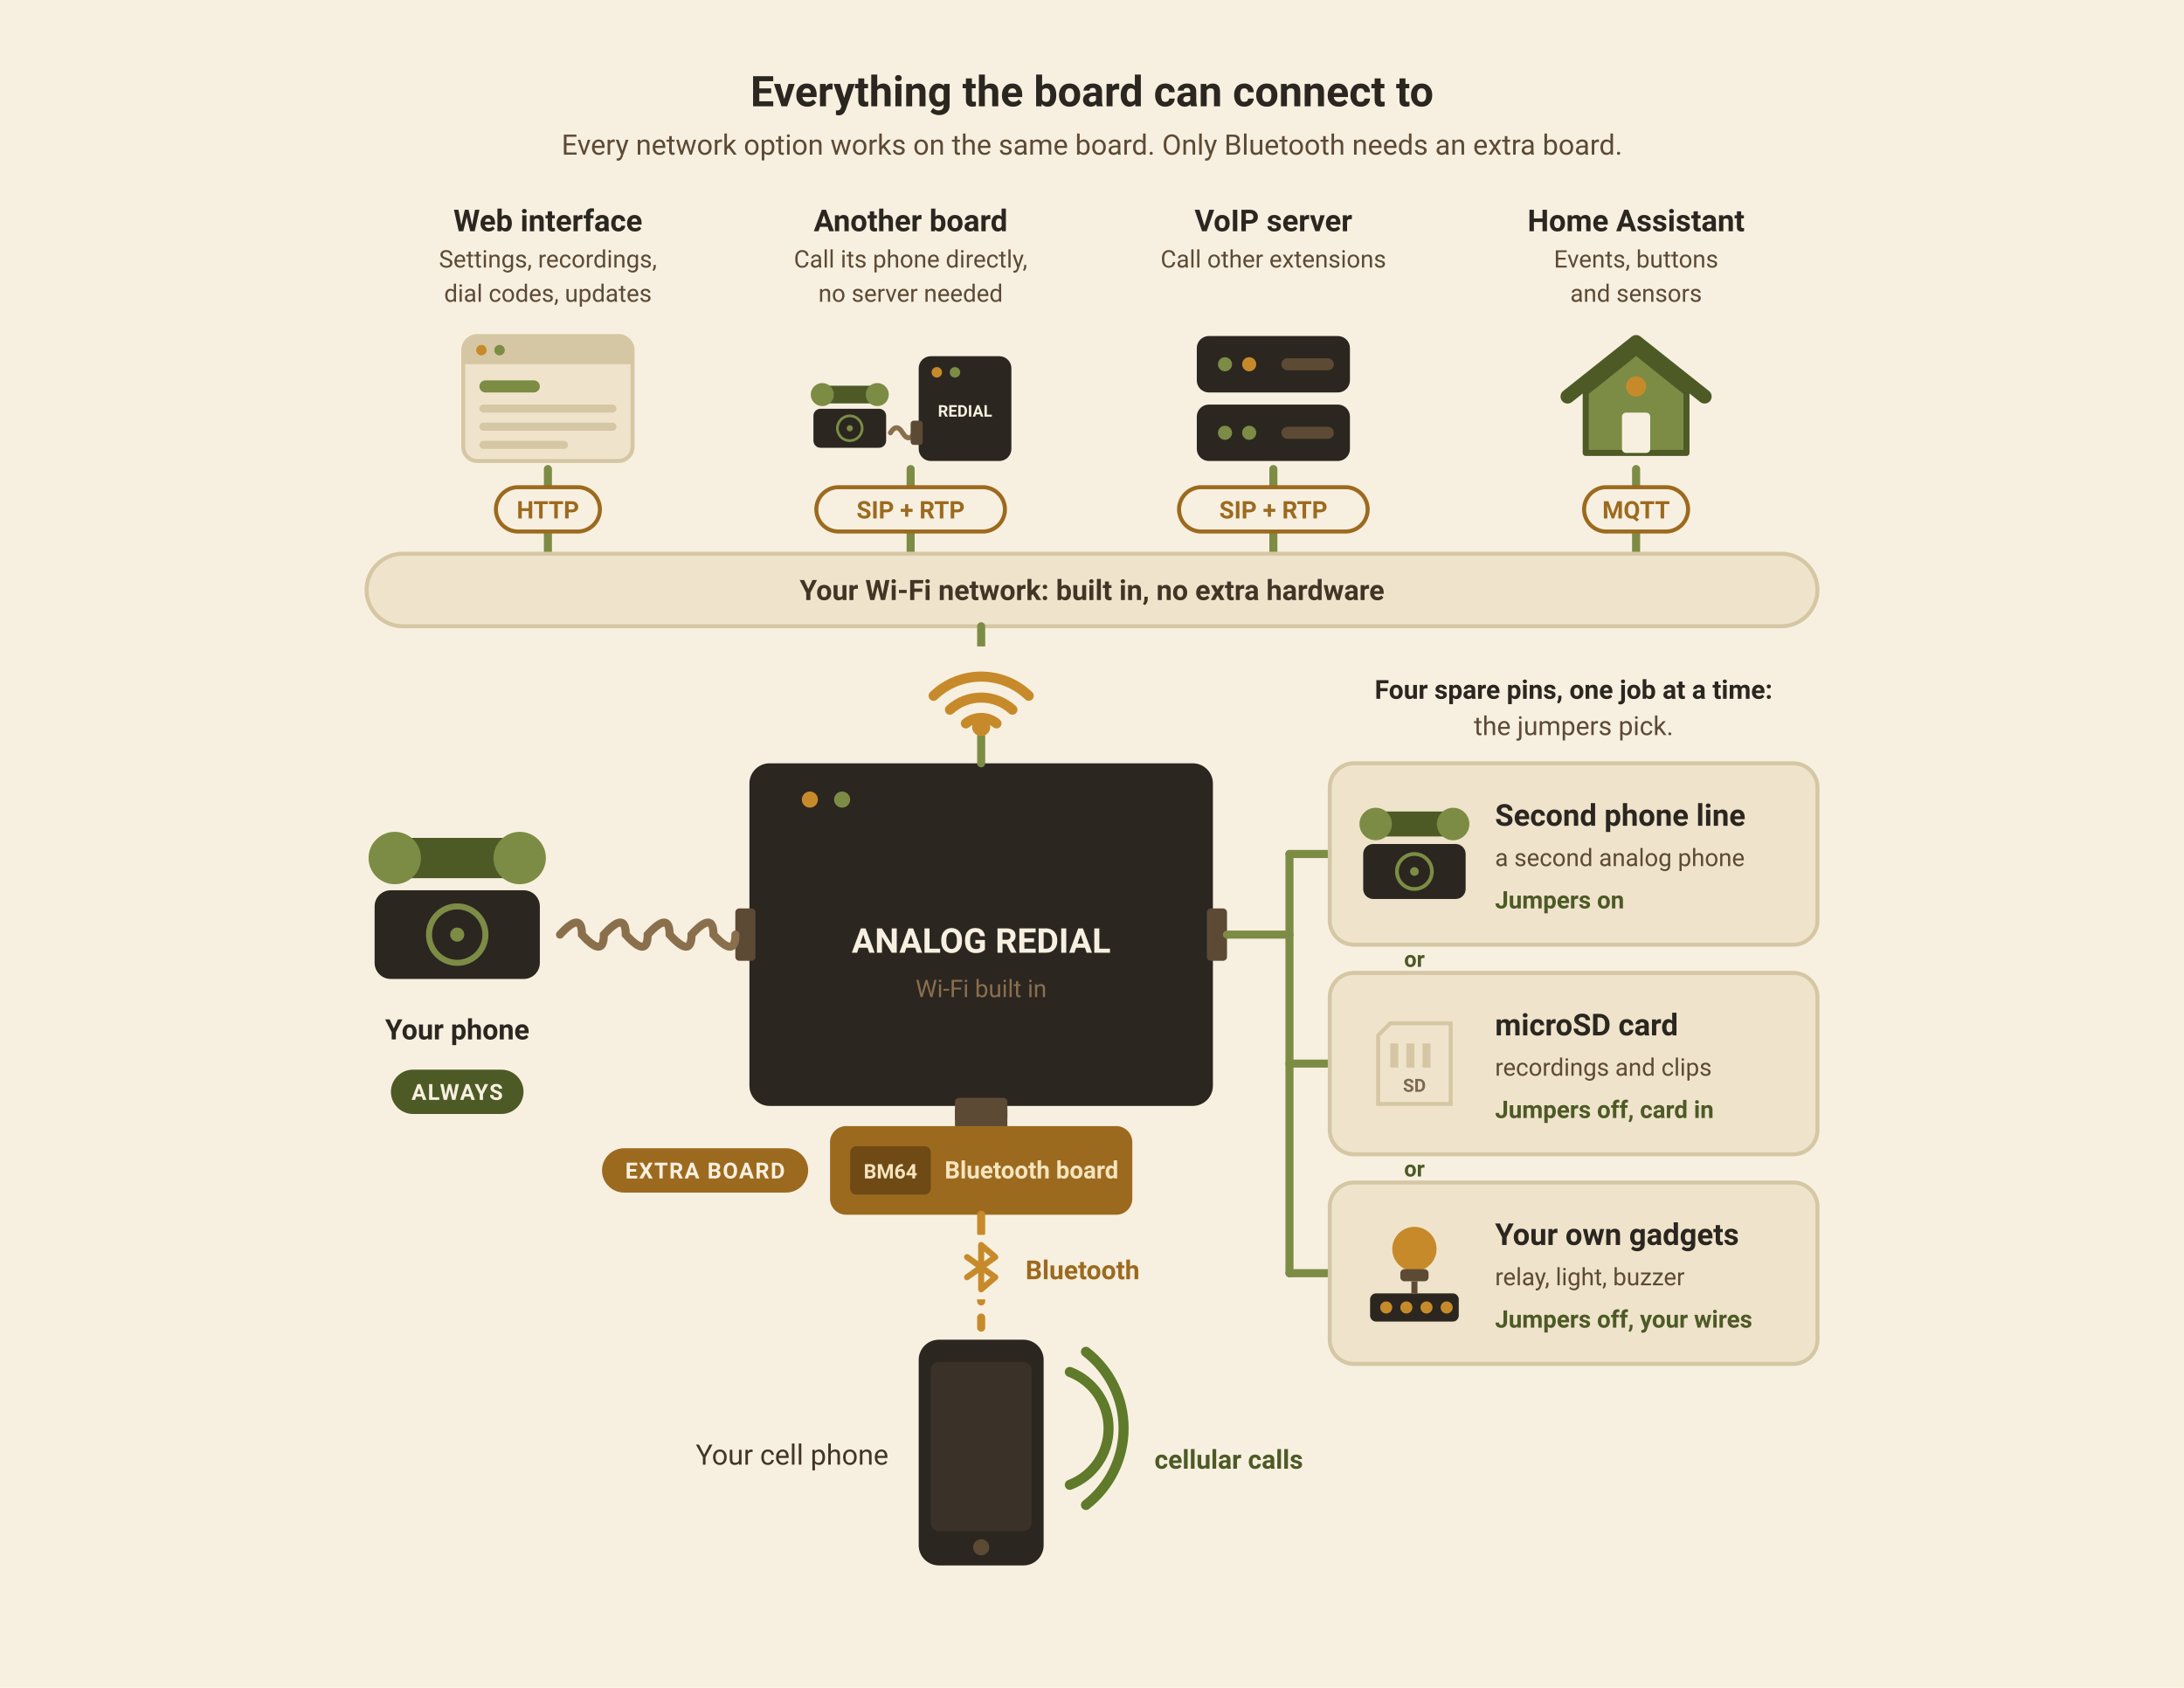
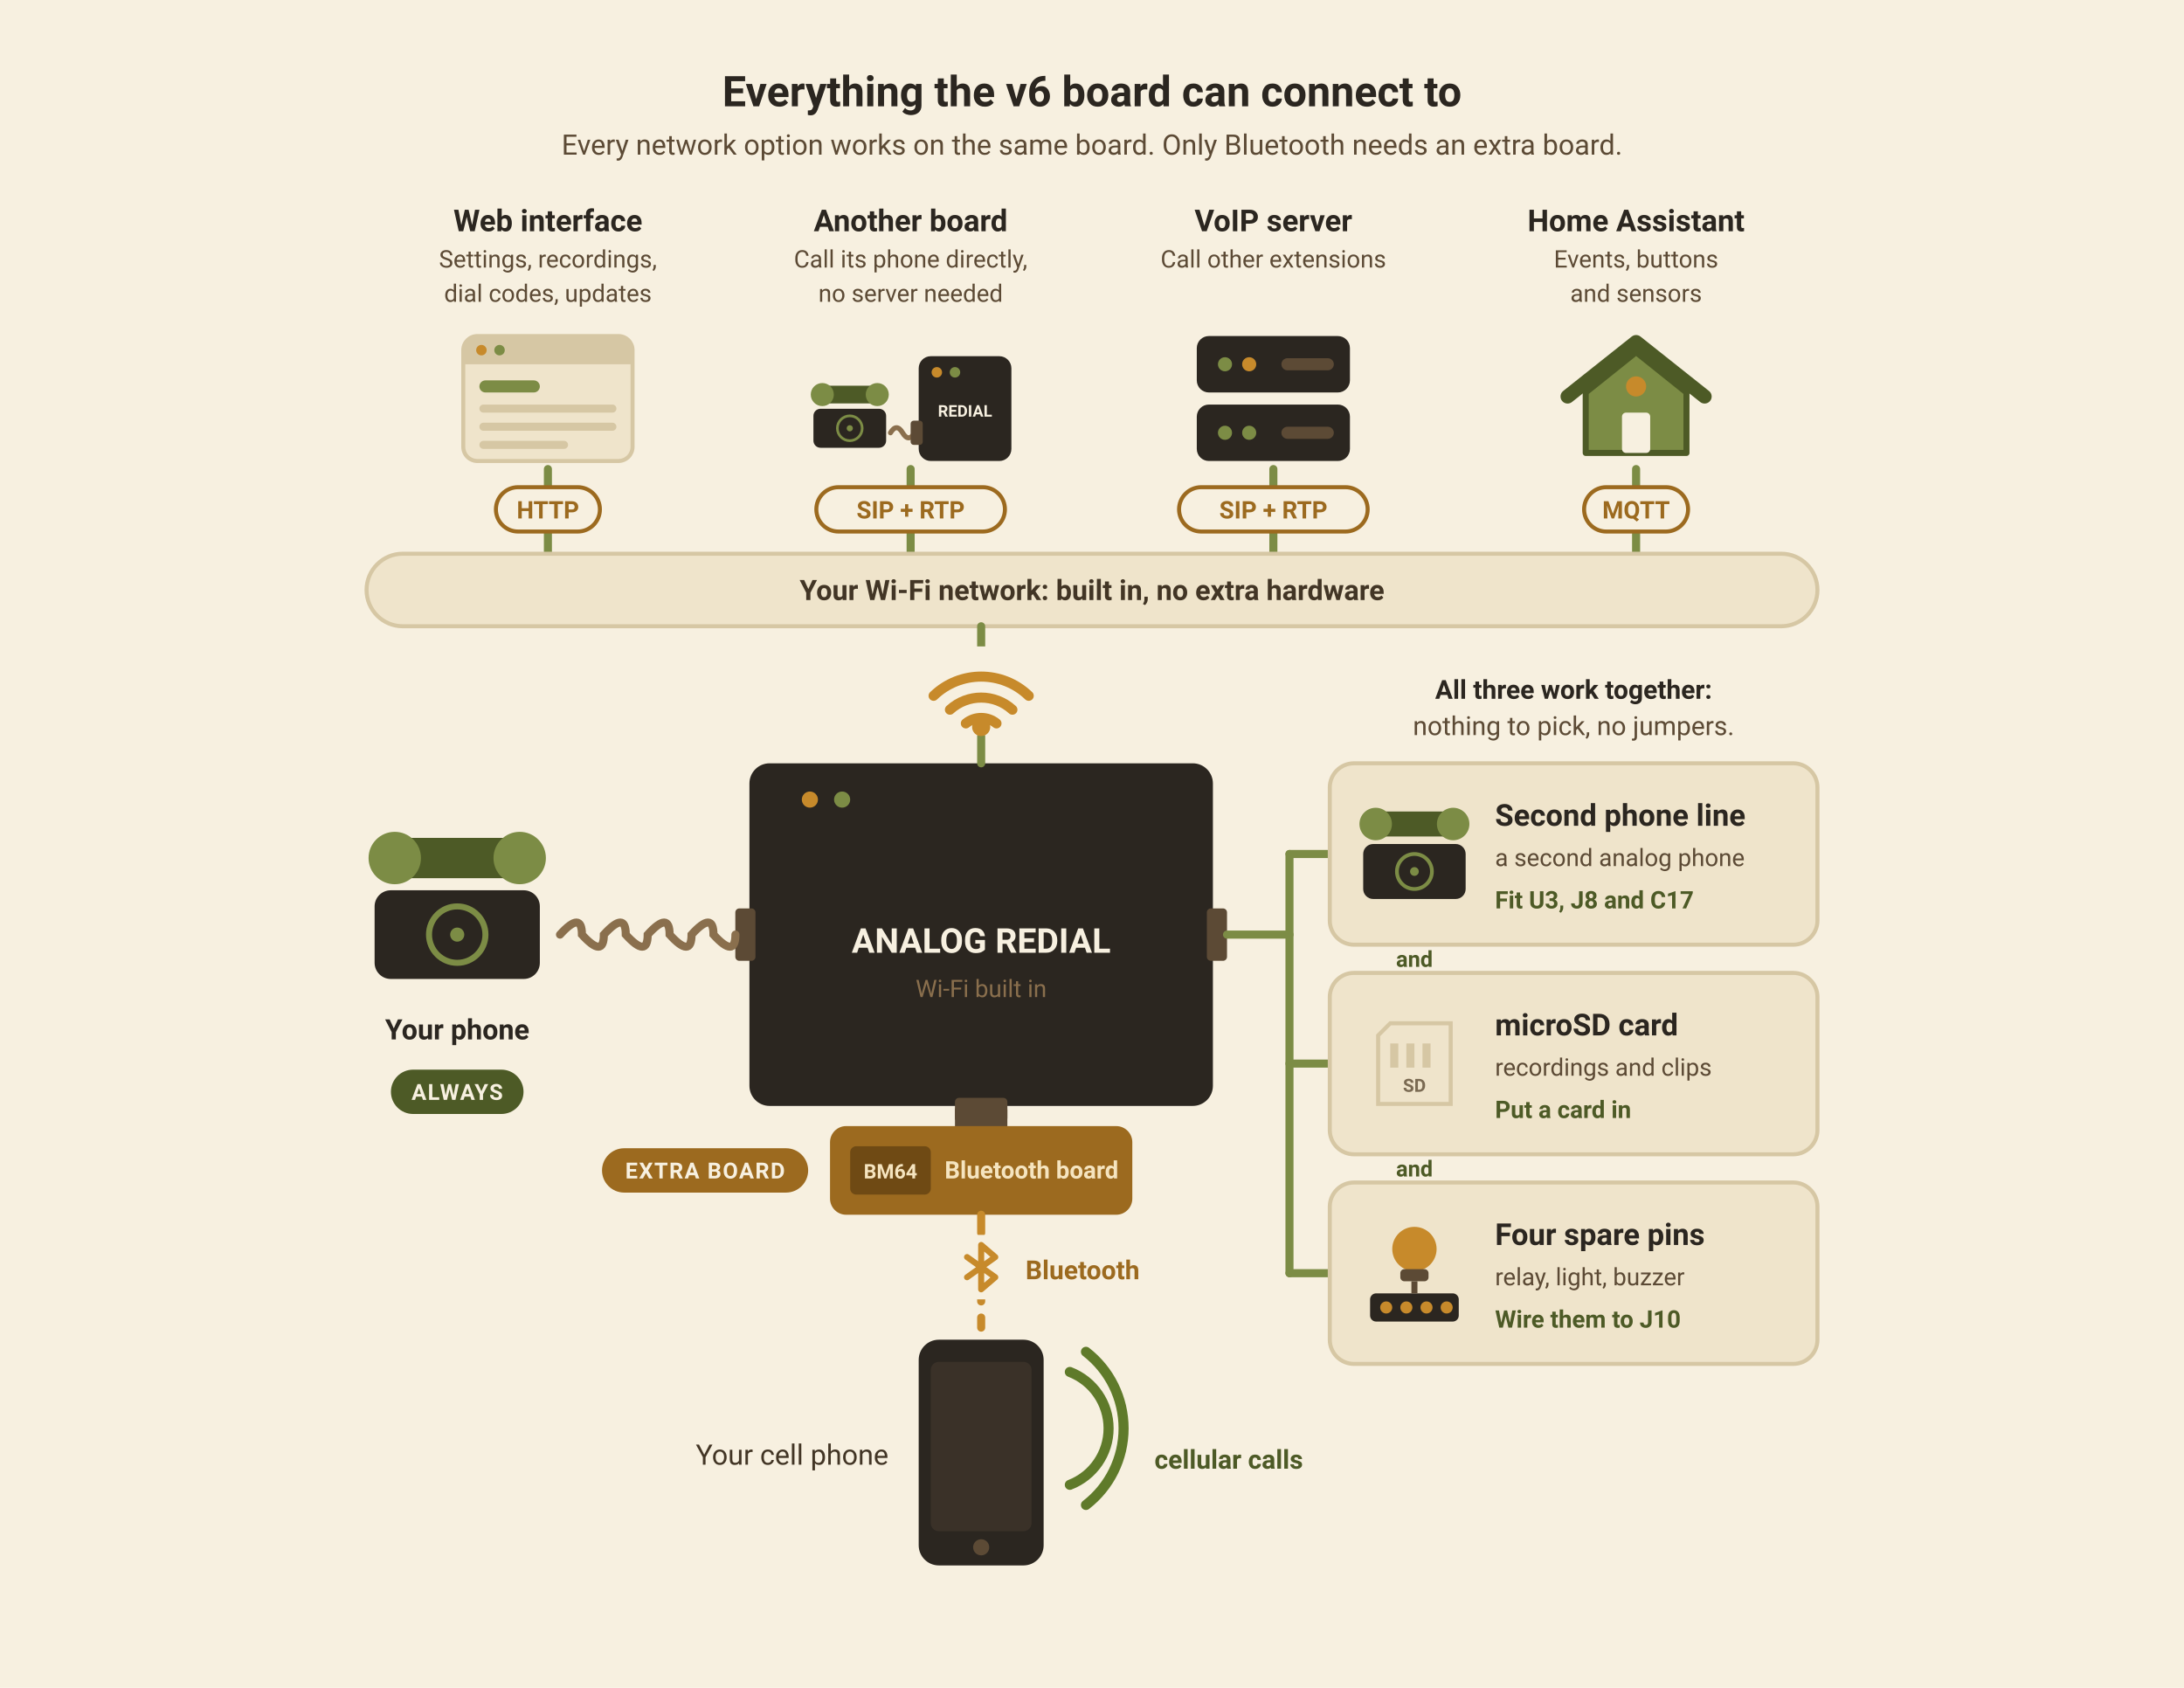
- <svg xmlns="http://www.w3.org/2000/svg" viewBox="0 0 1056 816" width="1056" height="816" role="img" aria-label="Everything the Analog Redial board can connect to: one phone always, then a second line or a microSD card or your own gadgets on four spare pins, chosen with the J5 jumpers; Wi-Fi to the web interface, other Analog Redial boards, a VoIP server and Home Assistant; and Bluetooth through an extra adapter board">
+ <svg xmlns="http://www.w3.org/2000/svg" viewBox="0 0 1056 816" width="1056" height="816" role="img" aria-label="Everything the Analog Redial v6 board can connect to: one phone always, then a second phone line, a microSD card and four spare pins on J10, all at once with nothing to select; Wi-Fi to the web interface, other Analog Redial boards, a VoIP server and Home Assistant; and Bluetooth through an extra adapter board">
  <rect id="background" width="1056" height="816" fill="#f7f0e0" />
  <g font-family="system-ui, -apple-system, Segoe UI, Roboto, sans-serif">
    <g id="diagram" transform="translate(177.231,28) scale(0.974359)">
      <g id="title">
-         <text x="360" y="24" text-anchor="middle" font-size="21" font-weight="700" fill="#2b2620">Everything the board can connect to</text>
+         <text x="360" y="24" text-anchor="middle" font-size="21" font-weight="700" fill="#2b2620">Everything the v6 board can connect to</text>
      </g>
      <g id="subtitle">
        <text x="360" y="48" text-anchor="middle" font-size="14" font-weight="400" fill="#5c4a35">Every network option works on the same board. Only Bluetooth needs an extra board.</text>
      </g>
      <g id="label-web">
        <text x="90" y="86" text-anchor="middle" font-size="15" font-weight="600" fill="#2b2620">Web interface</text>
      </g>
      <g id="desc-web-1">
        <text x="90" y="104" text-anchor="middle" font-size="12" font-weight="400" fill="#5c4a35">Settings, recordings,</text>
      </g>
      <g id="desc-web-2">
        <text x="90" y="121" text-anchor="middle" font-size="12" font-weight="400" fill="#5c4a35">dial codes, updates</text>
      </g>
      <g id="service-web" transform="translate(48,138)">
        <rect x="0" y="0" width="84" height="62" rx="7" fill="#efe4cb" stroke="#d6c7a4" stroke-width="2" />
        <path d="M 0 14 H 84 V 7 a 7 7 0 0 0 -7 -7 H 7 a 7 7 0 0 0 -7 7 Z" fill="#d6c7a4" />
        <circle cx="9" cy="7" r="2.6" fill="#c78a2b" />
        <circle cx="18" cy="7" r="2.6" fill="#7c8c45" />
        <rect x="8" y="22" width="30" height="6" rx="3" fill="#7c8c45" />
        <rect x="8" y="34" width="68" height="4" rx="2" fill="#d6c7a4" />
        <rect x="8" y="43" width="68" height="4" rx="2" fill="#d6c7a4" />
        <rect x="8" y="52" width="44" height="4" rx="2" fill="#d6c7a4" />
      </g>
      <g id="link-web">
        <line x1="90" y1="204" x2="90" y2="246" stroke="#7c8c45" stroke-width="4" stroke-linecap="round" />
      </g>
      <g id="protocol-web">
        <rect x="64.2" y="213" width="51.6" height="22" rx="11" fill="#f7f0e0" stroke="#9c6a1f" stroke-width="2" />
        <text x="90" y="228.5" text-anchor="middle" font-size="12" font-weight="600" fill="#9c6a1f">HTTP</text>
      </g>
      <g id="label-board-2">
        <text x="270" y="86" text-anchor="middle" font-size="15" font-weight="600" fill="#2b2620">Another board</text>
      </g>
      <g id="desc-board-2-1">
        <text x="270" y="104" text-anchor="middle" font-size="12" font-weight="400" fill="#5c4a35">Call its phone directly,</text>
      </g>
      <g id="desc-board-2-2">
        <text x="270" y="121" text-anchor="middle" font-size="12" font-weight="400" fill="#5c4a35">no server needed</text>
      </g>
      <g id="service-board-2" transform="translate(220,138)">
        <g id="other-phone" transform="translate(0,22) scale(0.44)">
          <line x1="14" y1="16" x2="76" y2="16" stroke="#4d5a26" stroke-width="20" stroke-linecap="round" />
          <circle cx="14" cy="16" r="13" fill="#7c8c45" />
          <circle cx="76" cy="16" r="13" fill="#7c8c45" />
          <rect x="4" y="32" width="82" height="44" rx="8" fill="#2b2620" />
          <circle cx="45" cy="54" r="14" fill="none" stroke="#7c8c45" stroke-width="3" />
          <circle cx="45" cy="54" r="3.5" fill="#7c8c45" />
        </g>
        <path d="M 40 48 q 3 -5 6 0 q 3 5 6 0" fill="none" stroke="#8a6f4d" stroke-width="2.5" stroke-linecap="round" />
        <g id="other-board">
          <rect x="54" y="10" width="46" height="52" rx="6" fill="#2b2620" />
          <rect x="50" y="42" width="6" height="12" rx="1.5" fill="#5c4a35" />
          <circle cx="63" cy="18" r="2.6" fill="#c78a2b" />
          <circle cx="72" cy="18" r="2.6" fill="#7c8c45" />
          <text x="77" y="40" text-anchor="middle" font-size="8" font-weight="700" fill="#f7f0e0">REDIAL</text>
        </g>
      </g>
      <g id="link-board-2">
        <line x1="270" y1="204" x2="270" y2="246" stroke="#7c8c45" stroke-width="4" stroke-linecap="round" />
      </g>
      <g id="protocol-board-2">
        <rect x="223.2" y="213" width="93.6" height="22" rx="11" fill="#f7f0e0" stroke="#9c6a1f" stroke-width="2" />
        <text x="270" y="228.5" text-anchor="middle" font-size="12" font-weight="600" fill="#9c6a1f">SIP + RTP</text>
      </g>
      <g id="label-voip">
        <text x="450" y="86" text-anchor="middle" font-size="15" font-weight="600" fill="#2b2620">VoIP server</text>
      </g>
      <g id="desc-voip-1">
        <text x="450" y="104" text-anchor="middle" font-size="12" font-weight="400" fill="#5c4a35">Call other extensions</text>
      </g>
      <g id="service-voip" transform="translate(412,138)">
        <rect x="0" y="0" width="76" height="28" rx="6" fill="#2b2620" />
        <rect x="0" y="34" width="76" height="28" rx="6" fill="#2b2620" />
        <circle cx="14" cy="14" r="3.5" fill="#7c8c45" />
        <circle cx="26" cy="14" r="3.5" fill="#c78a2b" />
        <rect x="42" y="11" width="26" height="6" rx="3" fill="#5c4a35" />
        <circle cx="14" cy="48" r="3.5" fill="#7c8c45" />
        <circle cx="26" cy="48" r="3.5" fill="#7c8c45" />
        <rect x="42" y="45" width="26" height="6" rx="3" fill="#5c4a35" />
      </g>
      <g id="link-voip">
        <line x1="450" y1="204" x2="450" y2="246" stroke="#7c8c45" stroke-width="4" stroke-linecap="round" />
      </g>
      <g id="protocol-voip">
        <rect x="403.2" y="213" width="93.6" height="22" rx="11" fill="#f7f0e0" stroke="#9c6a1f" stroke-width="2" />
        <text x="450" y="228.5" text-anchor="middle" font-size="12" font-weight="600" fill="#9c6a1f">SIP + RTP</text>
      </g>
      <g id="label-home">
        <text x="630" y="86" text-anchor="middle" font-size="15" font-weight="600" fill="#2b2620">Home Assistant</text>
      </g>
      <g id="desc-home-1">
        <text x="630" y="104" text-anchor="middle" font-size="12" font-weight="400" fill="#5c4a35">Events, buttons</text>
      </g>
      <g id="desc-home-2">
        <text x="630" y="121" text-anchor="middle" font-size="12" font-weight="400" fill="#5c4a35">and sensors</text>
      </g>
      <g id="service-home" transform="translate(592,138)">
        <path d="M 4 30 L 38 3 L 72 30" fill="none" stroke="#4d5a26" stroke-width="7" stroke-linecap="round" stroke-linejoin="round" />
        <path d="M 13 28 V 58 H 63 V 28 L 38 8 Z" fill="#7c8c45" stroke="#4d5a26" stroke-width="3" stroke-linejoin="round" />
        <rect x="31" y="38" width="14" height="20" rx="2" fill="#f7f0e0" />
        <circle cx="38" cy="25" r="5" fill="#c78a2b" />
      </g>
      <g id="link-home">
        <line x1="630" y1="204" x2="630" y2="246" stroke="#7c8c45" stroke-width="4" stroke-linecap="round" />
      </g>
      <g id="protocol-home">
        <rect x="604.2" y="213" width="51.6" height="22" rx="11" fill="#f7f0e0" stroke="#9c6a1f" stroke-width="2" />
        <text x="630" y="228.5" text-anchor="middle" font-size="12" font-weight="600" fill="#9c6a1f">MQTT</text>
      </g>
      <g id="wifi-network">
        <rect x="0" y="246" width="720" height="36" rx="18" fill="#efe4cb" stroke="#d6c7a4" stroke-width="2" />
        <text x="360.0" y="269" text-anchor="middle" font-size="14" font-weight="600" fill="#423525">Your Wi-Fi network: built in, no extra hardware</text>
      </g>
      <g id="board" transform="translate(190,350)">
        <rect id="pcb" x="0" y="0" width="230" height="170" rx="10" fill="#2b2620" />
        <rect id="jack-line-1" x="-7" y="72" width="10" height="26" rx="2" fill="#5c4a35" />
        <rect id="options-connector" x="227" y="72" width="10" height="26" rx="2" fill="#5c4a35" />
        <rect id="adapter-header" x="102" y="166" width="26" height="12" rx="2" fill="#5c4a35" />
        <circle id="led-1" cx="30" cy="18" r="4" fill="#c78a2b" />
        <circle id="led-2" cx="46" cy="18" r="4" fill="#7c8c45" />
        <text x="115" y="94" text-anchor="middle" font-size="17" font-weight="600" fill="#f7f0e0">ANALOG REDIAL</text>
        <text x="115" y="116" text-anchor="middle" font-size="12" fill="#8a6f4d">Wi-Fi built in</text>
      </g>
      <g id="link-wifi">
        <line x1="305" y1="282" x2="305" y2="350" stroke="#7c8c45" stroke-width="4" stroke-linecap="round" />
      </g>
      <g id="wifi" transform="translate(275,294)">
        <rect x="-6" y="-2" width="72" height="44" rx="8" fill="#f7f0e0" />
        <path d="M 6.4 22.5 A 34 34 0 0 1 53.6 22.5" fill="none" stroke="#c78a2b" stroke-width="5" stroke-linecap="round" />
        <path d="M 14.5 29.4 A 23 23 0 0 1 45.5 29.4" fill="none" stroke="#c78a2b" stroke-width="5" stroke-linecap="round" />
        <path d="M 22.4 36.2 A 12 12 0 0 1 37.6 36.2" fill="none" stroke="#c78a2b" stroke-width="5" stroke-linecap="round" />
        <circle cx="30" cy="40" r="4.5" fill="#c78a2b" transform="translate(0,-2)" />
      </g>
      <g id="phone-line-1" transform="translate(0,381)">
        <g id="handset">
          <line x1="14" y1="16" x2="76" y2="16" stroke="#4d5a26" stroke-width="20" stroke-linecap="round" />
          <circle cx="14" cy="16" r="13" fill="#7c8c45" />
          <circle cx="76" cy="16" r="13" fill="#7c8c45" />
        </g>
        <g id="body">
          <rect x="4" y="32" width="82" height="44" rx="8" fill="#2b2620" />
          <circle cx="45" cy="54" r="14" fill="none" stroke="#7c8c45" stroke-width="3" />
          <circle cx="45" cy="54" r="3.5" fill="#7c8c45" />
        </g>
      </g>
      <g id="cord-line-1" transform="translate(96,435)">
        <path d="M 0 0 q 10.88 -12 10.88 0 q 10.88 12 10.88 0 q 10.88 -12 10.88 0 q 10.88 12 10.88 0 q 10.88 -12 10.88 0 q 10.88 12 10.88 0 q 10.88 -12 10.88 0 q 10.88 12 10.88 0" fill="none" stroke="#8a6f4d" stroke-width="4" stroke-linecap="round" />
      </g>
      <g id="label-line-1">
        <text x="45" y="487" text-anchor="middle" font-size="14" font-weight="600" fill="#2b2620">Your phone</text>
      </g>
      <g id="tag-always">
        <rect x="12.1" y="502" width="65.8" height="22" rx="11" fill="#4d5a26" />
        <text x="45" y="517" text-anchor="middle" font-size="11" font-weight="700" letter-spacing="0.6" fill="#f7f0e0">ALWAYS</text>
      </g>
      <g id="pick-one-heading-1">
-         <text x="599" y="318" text-anchor="middle" font-size="13" font-weight="700" fill="#2b2620">Four spare pins, one job at a time:</text>
+         <text x="599" y="318" text-anchor="middle" font-size="13" font-weight="700" fill="#2b2620">All three work together:</text>
      </g>
      <g id="pick-one-heading-2">
-         <text x="599" y="336" text-anchor="middle" font-size="13" font-weight="400" fill="#5c4a35">the jumpers pick.</text>
+         <text x="599" y="336" text-anchor="middle" font-size="13" font-weight="400" fill="#5c4a35">nothing to pick, no jumpers.</text>
      </g>
      <g id="link-options">
        <line x1="427" y1="435" x2="458" y2="435" stroke="#7c8c45" stroke-width="4" stroke-linecap="round" />
      </g>
      <g id="link-options-spine">
        <line x1="458" y1="395" x2="458" y2="603" stroke="#7c8c45" stroke-width="4" stroke-linecap="round" />
      </g>
      <g id="stub-line-2">
        <line x1="458" y1="395" x2="478" y2="395" stroke="#7c8c45" stroke-width="4" stroke-linecap="round" />
      </g>
      <g id="option-line-2" transform="translate(478,350)">
        <rect width="242" height="90" rx="12" fill="#efe4cb" stroke="#d6c7a4" stroke-width="2" />
        <g transform="translate(14.1,20.2) scale(0.62)">
          <g id="handset">
            <line x1="14" y1="16" x2="76" y2="16" stroke="#4d5a26" stroke-width="20" stroke-linecap="round" />
            <circle cx="14" cy="16" r="13" fill="#7c8c45" />
            <circle cx="76" cy="16" r="13" fill="#7c8c45" />
          </g>
          <g id="body">
            <rect x="4" y="32" width="82" height="44" rx="8" fill="#2b2620" />
            <circle cx="45" cy="54" r="14" fill="none" stroke="#7c8c45" stroke-width="3" />
            <circle cx="45" cy="54" r="3.5" fill="#7c8c45" />
          </g>
        </g>
        <text x="82" y="31" font-size="15" font-weight="600" fill="#2b2620">Second phone line</text>
        <text x="82" y="51" font-size="12" fill="#5c4a35">a second analog phone</text>
-         <text x="82" y="72" font-size="12" font-weight="700" fill="#4d5a26">Jumpers on</text>
+         <text x="82" y="72" font-size="12" font-weight="700" fill="#4d5a26">Fit U3, J8 and C17</text>
      </g>
      <g id="or-1">
-         <text x="520" y="451" text-anchor="middle" font-size="11" font-weight="700" fill="#4d5a26">or</text>
+         <text x="520" y="451" text-anchor="middle" font-size="11" font-weight="700" fill="#4d5a26">and</text>
      </g>
      <g id="stub-microsd">
        <line x1="458" y1="499" x2="478" y2="499" stroke="#7c8c45" stroke-width="4" stroke-linecap="round" />
      </g>
      <g id="option-microsd" transform="translate(478,454)">
        <rect width="242" height="90" rx="12" fill="#efe4cb" stroke="#d6c7a4" stroke-width="2" />
        <g transform="translate(24,25) scale(1)">
          <path d="M 6 0 H 36 V 40 H 0 V 6 Z" fill="#efe4cb" stroke="#d6c7a4" stroke-width="2" />
          <rect x="6" y="10" width="4" height="12" fill="#d6c7a4" />
          <rect x="14" y="10" width="4" height="12" fill="#d6c7a4" />
          <rect x="22" y="10" width="4" height="12" fill="#d6c7a4" />
          <text x="18" y="34" text-anchor="middle" font-size="9" font-weight="600" fill="#7a6a52">SD</text>
        </g>
        <text x="82" y="31" font-size="15" font-weight="600" fill="#2b2620">microSD card</text>
        <text x="82" y="51" font-size="12" fill="#5c4a35">recordings and clips</text>
-         <text x="82" y="72" font-size="12" font-weight="700" fill="#4d5a26">Jumpers off, card in</text>
+         <text x="82" y="72" font-size="12" font-weight="700" fill="#4d5a26">Put a card in</text>
      </g>
      <g id="or-2">
-         <text x="520" y="555" text-anchor="middle" font-size="11" font-weight="700" fill="#4d5a26">or</text>
+         <text x="520" y="555" text-anchor="middle" font-size="11" font-weight="700" fill="#4d5a26">and</text>
      </g>
      <g id="stub-pins">
        <line x1="458" y1="603" x2="478" y2="603" stroke="#7c8c45" stroke-width="4" stroke-linecap="round" />
      </g>
      <g id="option-pins" transform="translate(478,558)">
        <rect width="242" height="90" rx="12" fill="#efe4cb" stroke="#d6c7a4" stroke-width="2" />
        <g transform="translate(20,21) scale(1)">
          <circle id="bulb" cx="22" cy="12" r="11" fill="#c78a2b" />
          <rect id="bulb-base" x="15" y="22" width="14" height="6" rx="2" fill="#5c4a35" />
          <rect id="header" x="0" y="34" width="44" height="14" rx="3" fill="#2b2620" />
          <circle cx="8" cy="41" r="3" fill="#c78a2b" />
          <circle cx="18" cy="41" r="3" fill="#c78a2b" />
          <circle cx="28" cy="41" r="3" fill="#c78a2b" />
          <circle cx="38" cy="41" r="3" fill="#c78a2b" />
          <path d="M 22 28 V 34" stroke="#5c4a35" stroke-width="3" />
        </g>
-         <text x="82" y="31" font-size="15" font-weight="600" fill="#2b2620">Your own gadgets</text>
+         <text x="82" y="31" font-size="15" font-weight="600" fill="#2b2620">Four spare pins</text>
        <text x="82" y="51" font-size="12" fill="#5c4a35">relay, light, buzzer</text>
-         <text x="82" y="72" font-size="12" font-weight="700" fill="#4d5a26">Jumpers off, your wires</text>
+         <text x="82" y="72" font-size="12" font-weight="700" fill="#4d5a26">Wire them to J10</text>
      </g>
      <g id="bluetooth-adapter" transform="translate(230,520)">
        <rect id="plug" x="62" y="0" width="26" height="12" rx="2" fill="#5c4a35" />
        <rect id="pcb" x="0" y="10" width="150" height="44" rx="8" fill="#9c6a1f" />
        <rect id="chip" x="10" y="20" width="40" height="24" rx="3" fill="#6f4a14" />
        <text x="30" y="36" text-anchor="middle" font-size="10" font-weight="600" fill="#f5e4bf">BM64</text>
        <text x="100" y="36" text-anchor="middle" font-size="12" font-weight="600" fill="#f5e4bf">Bluetooth board</text>
      </g>
      <g id="tag-extra-board">
        <rect x="116.85" y="541" width="102.3" height="22" rx="11" fill="#9c6a1f" />
        <text x="168" y="556" text-anchor="middle" font-size="11" font-weight="700" letter-spacing="0.6" fill="#f7f0e0">EXTRA BOARD</text>
      </g>
      <g id="link-bluetooth">
        <line x1="305" y1="574" x2="305" y2="630" stroke="#c78a2b" stroke-width="4" stroke-linecap="round" stroke-dasharray="9 8" />
      </g>
      <g id="bluetooth-symbol" transform="translate(297,588)">
        <rect x="-6" y="-4" width="28" height="32" rx="6" fill="#f7f0e0" />
        <path d="M 1 7 L 15 17 L 8 23 L 8 1 L 15 7 L 1 17" fill="none" stroke="#c78a2b" stroke-width="3" stroke-linecap="round" stroke-linejoin="round" />
      </g>
      <g id="label-bluetooth">
        <text x="327" y="606" text-anchor="start" font-size="13" font-weight="600" fill="#9c6a1f">Bluetooth</text>
      </g>
      <g id="cell-phone" transform="translate(274,636)">
        <rect x="0" y="0" width="62" height="112" rx="10" fill="#2b2620" />
        <rect x="6" y="11" width="50" height="84" rx="4" fill="#3a3128" />
        <circle cx="31" cy="103" r="4" fill="#5c4a35" />
      </g>
      <g id="label-cell-phone">
        <text x="259" y="698" text-anchor="end" font-size="14" font-weight="400" fill="#423525">Your cell phone</text>
      </g>
      <g id="cellular" transform="translate(349,652)">
        <path d="M 0 56 A 30 30 0 0 0 0 0" fill="none" stroke="#5f7a2a" stroke-width="5" stroke-linecap="round" />
        <path d="M 8 66 A 48 48 0 0 0 8 -10" fill="none" stroke="#5f7a2a" stroke-width="5" stroke-linecap="round" transform="translate(0,0)" />
      </g>
      <g id="label-cellular">
        <text x="391" y="700" text-anchor="start" font-size="13" font-weight="600" fill="#4d5a26">cellular calls</text>
      </g>
    </g>
  </g>
</svg>
